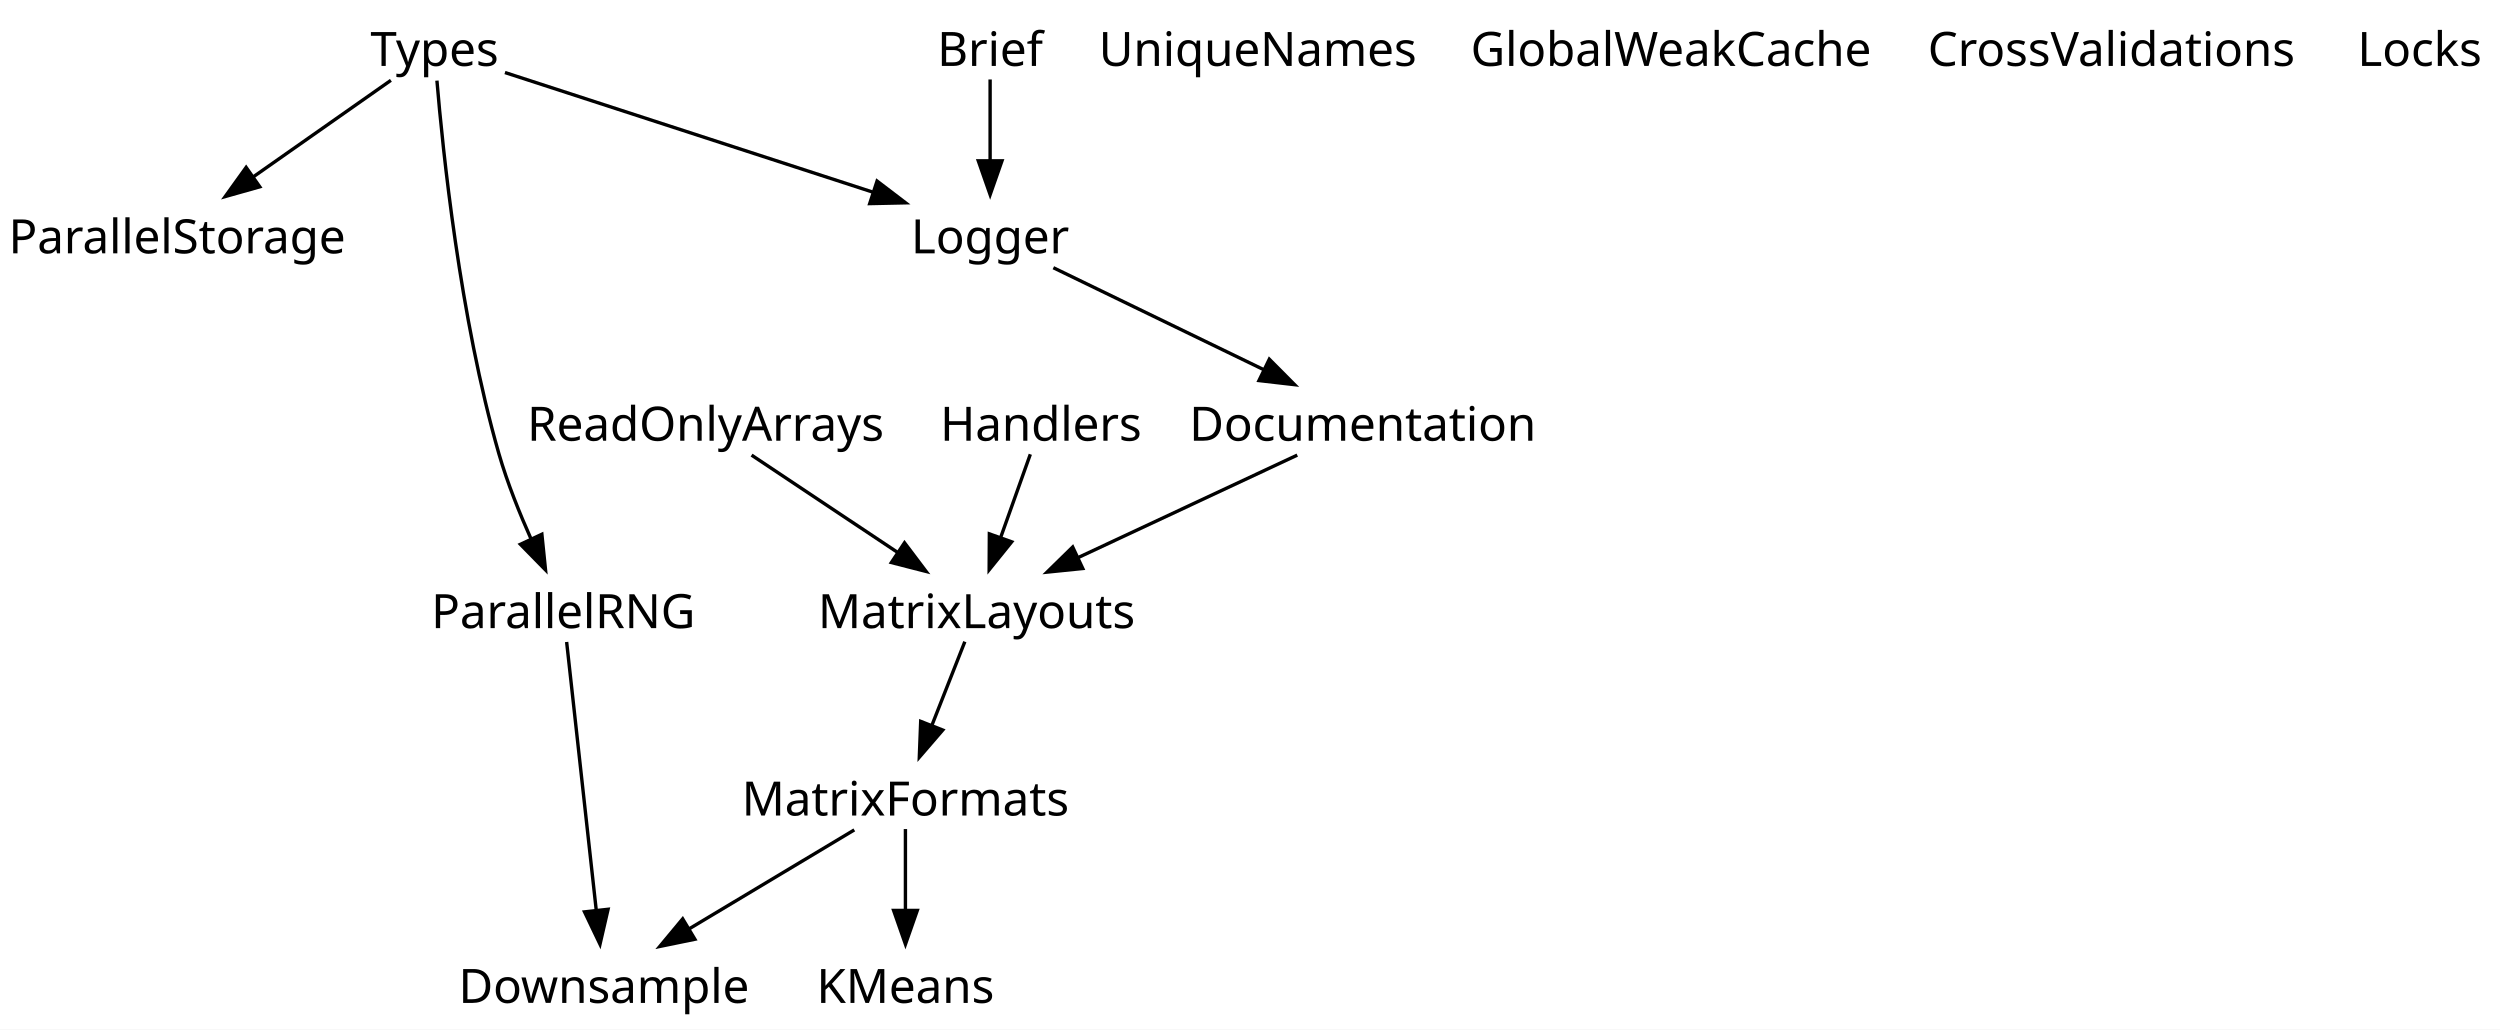
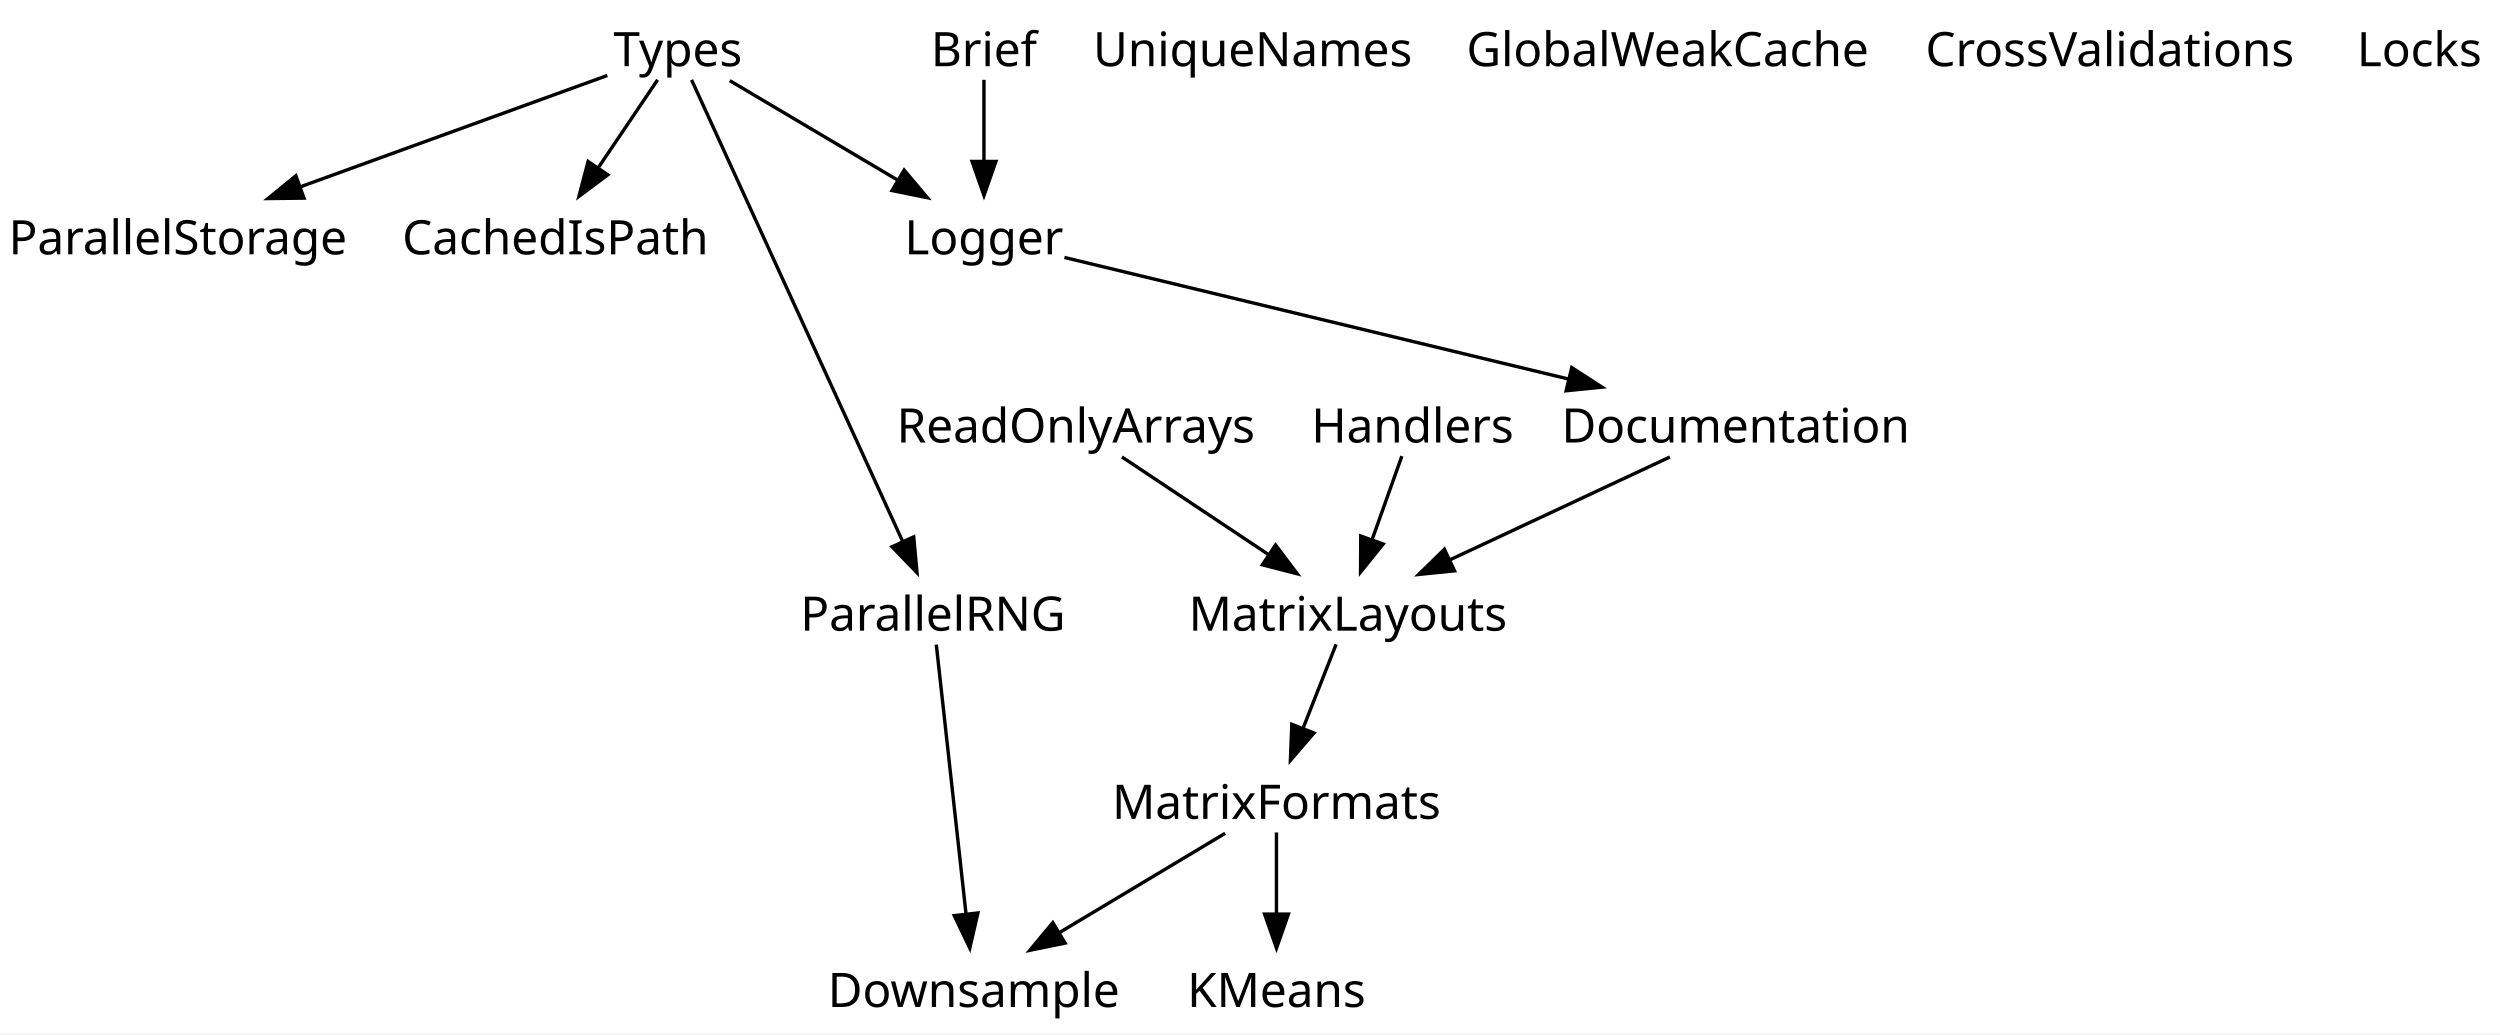
- <svg xmlns="http://www.w3.org/2000/svg" xmlns:xlink="http://www.w3.org/1999/xlink" width="738pt" height="304pt" viewBox="0.00 0.00 738.00 304.00">
+ <svg xmlns="http://www.w3.org/2000/svg" xmlns:xlink="http://www.w3.org/1999/xlink" width="735pt" height="304pt" viewBox="0.00 0.00 735.00 304.00">
  <g id="graph0" class="graph" transform="scale(1 1) rotate(0) translate(4 299.92)">
-     <polygon fill="white" stroke="none" points="-4,4 -4,-299.92 734.07,-299.92 734.07,4 -4,4" />
+     <polygon fill="white" stroke="none" points="-4,4 -4,-299.92 731.07,-299.92 731.07,4 -4,4" />
    <g id="node1" class="node">
      <g id="a_node1">
-         <a xlink:href="../read_only_arrays.html" xlink:title="ReadOnlyArrays" target="_top">
-           <polygon fill="none" stroke="white" points="256.32,-185.28 152.25,-185.28 152.25,-165.96 256.32,-165.96 256.32,-185.28" />
-           <text xml:space="preserve" text-anchor="middle" x="204.28" y="-169.82" font-family="Sans-Serif" font-size="14.00">ReadOnlyArrays</text>
+         <a xlink:href="../cached_ispath.html" xlink:title="CachedIsPath" target="_top">
+           <polygon fill="none" stroke="white" points="203.82,-240.6 114.75,-240.6 114.75,-221.28 203.82,-221.28 203.82,-240.6" />
+           <text xml:space="preserve" text-anchor="middle" x="159.28" y="-225.14" font-family="Sans-Serif" font-size="14.00">CachedIsPath</text>
        </a>
      </g>
    </g>
-     <g id="node7" class="node">
-       <g id="a_node7">
-         <a xlink:href="../matrix_layouts.html" xlink:title="MatrixLayouts" target="_top">
-           <polygon fill="none" stroke="white" points="328.82,-129.96 239.75,-129.96 239.75,-110.64 328.82,-110.64 328.82,-129.96" />
-           <text xml:space="preserve" text-anchor="middle" x="284.28" y="-114.5" font-family="Sans-Serif" font-size="14.00">MatrixLayouts</text>
+     <g id="node2" class="node">
+       <g id="a_node2">
+         <a xlink:href="../types.html" xlink:title="Types" target="_top">
+           <polygon fill="none" stroke="white" points="215.82,-295.92 174.75,-295.92 174.75,-276.6 215.82,-276.6 215.82,-295.92" />
+           <text xml:space="preserve" text-anchor="middle" x="195.28" y="-280.46" font-family="Sans-Serif" font-size="14.00">Types</text>
        </a>
      </g>
    </g>
-     <g id="edge9" class="edge">
-       <path fill="none" stroke="black" d="M217.86,-165.57C229.69,-157.69 247.12,-146.07 261.16,-136.72" />
-       <polygon fill="black" stroke="black" points="263.01,-139.69 269.39,-131.23 259.13,-133.86 263.01,-139.69" />
+     <g id="edge1" class="edge">
+       <path fill="none" stroke="black" d="M189.34,-276.46C184.57,-269.4 177.72,-259.25 171.76,-250.42" />
+       <polygon fill="black" stroke="black" points="174.7,-248.52 166.21,-242.19 168.9,-252.44 174.7,-248.52" />
    </g>
-     <g id="node2" class="node">
-       <g id="a_node2">
-         <a xlink:href="../unique_names.html" xlink:title="UniqueNames" target="_top">
-           <polygon fill="none" stroke="white" points="412.57,-295.92 322,-295.92 322,-276.6 412.57,-276.6 412.57,-295.92" />
-           <text xml:space="preserve" text-anchor="middle" x="367.28" y="-280.46" font-family="Sans-Serif" font-size="14.00">UniqueNames</text>
-         </a>
-       </g>
-     </g>
-     <g id="node3" class="node">
-       <g id="a_node3">
-         <a xlink:href="../global_weak_cache.html" xlink:title="GlobalWeakCache" target="_top">
-           <polygon fill="none" stroke="white" points="548.07,-295.92 430.5,-295.92 430.5,-276.6 548.07,-276.6 548.07,-295.92" />
-           <text xml:space="preserve" text-anchor="middle" x="489.28" y="-280.46" font-family="Sans-Serif" font-size="14.00">GlobalWeakCache</text>
-         </a>
-       </g>
-     </g>
-     <g id="node4" class="node">
-       <g id="a_node4">
+     <g id="node6" class="node">
+       <g id="a_node6">
        <a xlink:href="../parallel_storage.html" xlink:title="ParallelStorage" target="_top">
          <polygon fill="none" stroke="white" points="96.57,-240.6 0,-240.6 0,-221.28 96.57,-221.28 96.57,-240.6" />
          <text xml:space="preserve" text-anchor="middle" x="48.28" y="-225.14" font-family="Sans-Serif" font-size="14.00">ParallelStorage</text>
        </a>
      </g>
    </g>
-     <g id="node5" class="node">
-       <g id="a_node5">
-         <a xlink:href="../types.html" xlink:title="Types" target="_top">
-           <polygon fill="none" stroke="white" points="144.82,-295.92 103.75,-295.92 103.75,-276.6 144.82,-276.6 144.82,-295.92" />
-           <text xml:space="preserve" text-anchor="middle" x="124.28" y="-280.46" font-family="Sans-Serif" font-size="14.00">Types</text>
+     <g id="edge2" class="edge">
+       <path fill="none" stroke="black" d="M174.54,-277.73C151.06,-269.22 112.41,-255.2 84.05,-244.91" />
+       <polygon fill="black" stroke="black" points="85.37,-241.67 74.78,-241.55 82.99,-248.25 85.37,-241.67" />
+     </g>
+     <g id="node11" class="node">
+       <g id="a_node11">
+         <a xlink:href="../logger.html" xlink:title="Logger" target="_top">
+           <polygon fill="none" stroke="white" points="308.44,-240.6 262.12,-240.6 262.12,-221.28 308.44,-221.28 308.44,-240.6" />
+           <text xml:space="preserve" text-anchor="middle" x="285.28" y="-225.14" font-family="Sans-Serif" font-size="14.00">Logger</text>
        </a>
      </g>
    </g>
-     <g id="edge1" class="edge">
-       <path fill="none" stroke="black" d="M111.39,-276.21C100.26,-268.4 83.91,-256.93 70.65,-247.63" />
-       <polygon fill="black" stroke="black" points="72.68,-244.78 62.48,-241.9 68.66,-250.51 72.68,-244.78" />
+     <g id="edge6" class="edge">
+       <path fill="none" stroke="black" d="M210.55,-276.21C224.13,-268.17 244.24,-256.26 260.18,-246.81" />
+       <polygon fill="black" stroke="black" points="261.82,-249.91 268.64,-241.8 258.25,-243.89 261.82,-249.91" />
+     </g>
+     <g id="node13" class="node">
+       <g id="a_node13">
+         <a xlink:href="../parallel_rng.html" xlink:title="ParallelRNG" target="_top">
+           <polygon fill="none" stroke="white" points="310.32,-129.96 230.25,-129.96 230.25,-110.64 310.32,-110.64 310.32,-129.96" />
+           <text xml:space="preserve" text-anchor="middle" x="270.28" y="-114.5" font-family="Sans-Serif" font-size="14.00">ParallelRNG</text>
+         </a>
+       </g>
+     </g>
+     <g id="edge7" class="edge">
+       <path fill="none" stroke="black" d="M199.32,-276.44C211.02,-250.87 245.17,-176.2 261.45,-140.6" />
+       <polygon fill="black" stroke="black" points="264.63,-142.08 265.6,-131.54 258.26,-139.17 264.63,-142.08" />
+     </g>
+     <g id="node3" class="node">
+       <g id="a_node3">
+         <a xlink:href="../read_only_arrays.html" xlink:title="ReadOnlyArrays" target="_top">
+           <polygon fill="none" stroke="white" points="364.32,-185.28 260.25,-185.28 260.25,-165.96 364.32,-165.96 364.32,-185.28" />
+           <text xml:space="preserve" text-anchor="middle" x="312.28" y="-169.82" font-family="Sans-Serif" font-size="14.00">ReadOnlyArrays</text>
+         </a>
+       </g>
+     </g>
+     <g id="node8" class="node">
+       <g id="a_node8">
+         <a xlink:href="../matrix_layouts.html" xlink:title="MatrixLayouts" target="_top">
+           <polygon fill="none" stroke="white" points="436.82,-129.96 347.75,-129.96 347.75,-110.64 436.82,-110.64 436.82,-129.96" />
+           <text xml:space="preserve" text-anchor="middle" x="392.28" y="-114.5" font-family="Sans-Serif" font-size="14.00">MatrixLayouts</text>
+         </a>
+       </g>
+     </g>
+     <g id="edge10" class="edge">
+       <path fill="none" stroke="black" d="M325.86,-165.57C337.69,-157.69 355.12,-146.07 369.16,-136.72" />
+       <polygon fill="black" stroke="black" points="371.01,-139.69 377.39,-131.23 367.13,-133.86 371.01,-139.69" />
+     </g>
+     <g id="node4" class="node">
+       <g id="a_node4">
+         <a xlink:href="../unique_names.html" xlink:title="UniqueNames" target="_top">
+           <polygon fill="none" stroke="white" points="409.57,-295.92 319,-295.92 319,-276.6 409.57,-276.6 409.57,-295.92" />
+           <text xml:space="preserve" text-anchor="middle" x="364.28" y="-280.46" font-family="Sans-Serif" font-size="14.00">UniqueNames</text>
+         </a>
+       </g>
+     </g>
+     <g id="node5" class="node">
+       <g id="a_node5">
+         <a xlink:href="../global_weak_cache.html" xlink:title="GlobalWeakCache" target="_top">
+           <polygon fill="none" stroke="white" points="545.07,-295.92 427.5,-295.92 427.5,-276.6 545.07,-276.6 545.07,-295.92" />
+           <text xml:space="preserve" text-anchor="middle" x="486.28" y="-280.46" font-family="Sans-Serif" font-size="14.00">GlobalWeakCache</text>
+         </a>
+       </g>
+     </g>
+     <g id="node7" class="node">
+       <g id="a_node7">
+         <a xlink:href="../matrix_formats.html" xlink:title="MatrixFormats" target="_top">
+           <polygon fill="none" stroke="white" points="417.32,-74.64 325.25,-74.64 325.25,-55.32 417.32,-55.32 417.32,-74.64" />
+           <text xml:space="preserve" text-anchor="middle" x="371.28" y="-59.18" font-family="Sans-Serif" font-size="14.00">MatrixFormats</text>
+         </a>
+       </g>
    </g>
    <g id="node10" class="node">
      <g id="a_node10">
-         <a xlink:href="../logger.html" xlink:title="Logger" target="_top">
-           <polygon fill="none" stroke="white" points="311.44,-240.6 265.12,-240.6 265.12,-221.28 311.44,-221.28 311.44,-240.6" />
-           <text xml:space="preserve" text-anchor="middle" x="288.28" y="-225.14" font-family="Sans-Serif" font-size="14.00">Logger</text>
+         <a xlink:href="../kmeans.html" xlink:title="KMeans" target="_top">
+           <polygon fill="none" stroke="white" points="398.57,-19.32 344,-19.32 344,0 398.57,0 398.57,-19.32" />
+           <text xml:space="preserve" text-anchor="middle" x="371.28" y="-3.86" font-family="Sans-Serif" font-size="14.00">KMeans</text>
+         </a>
+       </g>
+     </g>
+     <g id="edge4" class="edge">
+       <path fill="none" stroke="black" d="M371.28,-55.18C371.28,-48.58 371.28,-39.28 371.28,-30.89" />
+       <polygon fill="black" stroke="black" points="374.79,-31.17 371.29,-21.17 367.79,-31.17 374.79,-31.17" />
+     </g>
+     <g id="node17" class="node">
+       <g id="a_node17">
+         <a xlink:href="../downsample.html" xlink:title="Downsample" target="_top">
+           <polygon fill="none" stroke="white" points="323.82,-19.32 240.75,-19.32 240.75,0 323.82,0 323.82,-19.32" />
+           <text xml:space="preserve" text-anchor="middle" x="282.28" y="-3.86" font-family="Sans-Serif" font-size="14.00">Downsample</text>
+         </a>
+       </g>
+     </g>
+     <g id="edge13" class="edge">
+       <path fill="none" stroke="black" d="M356.19,-54.93C342.76,-46.89 322.87,-34.98 307.11,-25.53" />
+       <polygon fill="black" stroke="black" points="309.13,-22.66 298.76,-20.53 305.53,-28.67 309.13,-22.66" />
+     </g>
+     <g id="edge3" class="edge">
+       <path fill="none" stroke="black" d="M388.82,-110.5C386.16,-103.74 382.39,-94.17 379.02,-85.62" />
+       <polygon fill="black" stroke="black" points="382.3,-84.41 375.38,-76.38 375.79,-86.97 382.3,-84.41" />
+     </g>
+     <g id="node9" class="node">
+       <g id="a_node9">
+         <a xlink:href="../cross_validations.html" xlink:title="CrossValidations" target="_top">
+           <polygon fill="none" stroke="white" points="669.07,-295.92 563.5,-295.92 563.5,-276.6 669.07,-276.6 669.07,-295.92" />
+           <text xml:space="preserve" text-anchor="middle" x="616.28" y="-280.46" font-family="Sans-Serif" font-size="14.00">CrossValidations</text>
+         </a>
+       </g>
+     </g>
+     <g id="node16" class="node">
+       <g id="a_node16">
+         <a xlink:href="../documentation.html" xlink:title="Documentation" target="_top">
+           <polygon fill="none" stroke="white" points="554.19,-185.28 458.38,-185.28 458.38,-165.96 554.19,-165.96 554.19,-185.28" />
+           <text xml:space="preserve" text-anchor="middle" x="506.28" y="-169.82" font-family="Sans-Serif" font-size="14.00">Documentation</text>
+         </a>
+       </g>
+     </g>
+     <g id="edge8" class="edge">
+       <path fill="none" stroke="black" d="M308.94,-224.23C344.22,-215.72 411.42,-199.51 457.52,-188.39" />
+       <polygon fill="black" stroke="black" points="458.09,-191.85 466.99,-186.1 456.45,-185.04 458.09,-191.85" />
+     </g>
+     <g id="node12" class="node">
+       <g id="a_node12">
+         <a xlink:href="../brief.html" xlink:title="Brief" target="_top">
+           <polygon fill="none" stroke="white" points="301.32,-295.92 269.25,-295.92 269.25,-276.6 301.32,-276.6 301.32,-295.92" />
+           <text xml:space="preserve" text-anchor="middle" x="285.28" y="-280.46" font-family="Sans-Serif" font-size="14.00">Brief</text>
        </a>
      </g>
    </g>
    <g id="edge5" class="edge">
-       <path fill="none" stroke="black" d="M145.06,-278.51C172.43,-269.61 220.94,-253.83 253.85,-243.14" />
-       <polygon fill="black" stroke="black" points="254.91,-246.47 263.33,-240.05 252.74,-239.82 254.91,-246.47" />
-     </g>
-     <g id="node12" class="node">
-       <g id="a_node12">
-         <a xlink:href="../parallel_rng.html" xlink:title="ParallelRNG" target="_top">
-           <polygon fill="none" stroke="white" points="202.32,-129.96 122.25,-129.96 122.25,-110.64 202.32,-110.64 202.32,-129.96" />
-           <text xml:space="preserve" text-anchor="middle" x="162.28" y="-114.5" font-family="Sans-Serif" font-size="14.00">ParallelRNG</text>
-         </a>
-       </g>
-     </g>
-     <g id="edge6" class="edge">
-       <path fill="none" stroke="black" d="M124.98,-276.12C126.67,-255.91 131.75,-206.07 143.28,-165.96 145.76,-157.36 149.45,-148.22 152.92,-140.46" />
-       <polygon fill="black" stroke="black" points="155.96,-142.21 157.04,-131.67 149.62,-139.24 155.96,-142.21" />
-     </g>
-     <g id="node6" class="node">
-       <g id="a_node6">
-         <a xlink:href="../matrix_formats.html" xlink:title="MatrixFormats" target="_top">
-           <polygon fill="none" stroke="white" points="309.32,-74.64 217.25,-74.64 217.25,-55.32 309.32,-55.32 309.32,-74.64" />
-           <text xml:space="preserve" text-anchor="middle" x="263.28" y="-59.18" font-family="Sans-Serif" font-size="14.00">MatrixFormats</text>
-         </a>
-       </g>
-     </g>
-     <g id="node9" class="node">
-       <g id="a_node9">
-         <a xlink:href="../kmeans.html" xlink:title="KMeans" target="_top">
-           <polygon fill="none" stroke="white" points="290.57,-19.32 236,-19.32 236,0 290.57,0 290.57,-19.32" />
-           <text xml:space="preserve" text-anchor="middle" x="263.28" y="-3.86" font-family="Sans-Serif" font-size="14.00">KMeans</text>
-         </a>
-       </g>
-     </g>
-     <g id="edge3" class="edge">
-       <path fill="none" stroke="black" d="M263.28,-55.18C263.28,-48.58 263.28,-39.28 263.28,-30.89" />
-       <polygon fill="black" stroke="black" points="266.79,-31.17 263.29,-21.17 259.79,-31.17 266.79,-31.17" />
-     </g>
-     <g id="node16" class="node">
-       <g id="a_node16">
-         <a xlink:href="../downsample.html" xlink:title="Downsample" target="_top">
-           <polygon fill="none" stroke="white" points="215.82,-19.32 132.75,-19.32 132.75,0 215.82,0 215.82,-19.32" />
-           <text xml:space="preserve" text-anchor="middle" x="174.28" y="-3.86" font-family="Sans-Serif" font-size="14.00">Downsample</text>
-         </a>
-       </g>
+       <path fill="none" stroke="black" d="M285.28,-276.46C285.28,-269.86 285.28,-260.56 285.28,-252.17" />
+       <polygon fill="black" stroke="black" points="288.79,-252.45 285.29,-242.45 281.79,-252.45 288.79,-252.45" />
    </g>
    <g id="edge12" class="edge">
-       <path fill="none" stroke="black" d="M248.19,-54.93C234.76,-46.89 214.87,-34.98 199.11,-25.53" />
-       <polygon fill="black" stroke="black" points="201.13,-22.66 190.76,-20.53 197.53,-28.67 201.13,-22.66" />
+       <path fill="none" stroke="black" d="M271.27,-110.41C273.17,-93.14 277.42,-54.67 280.05,-30.88" />
+       <polygon fill="black" stroke="black" points="283.5,-31.5 281.12,-21.18 276.55,-30.73 283.5,-31.5" />
    </g>
-     <g id="edge2" class="edge">
-       <path fill="none" stroke="black" d="M280.82,-110.5C278.16,-103.74 274.39,-94.17 271.02,-85.62" />
-       <polygon fill="black" stroke="black" points="274.3,-84.41 267.38,-76.38 267.79,-86.97 274.3,-84.41" />
-     </g>
-     <g id="node8" class="node">
-       <g id="a_node8">
-         <a xlink:href="../cross_validations.html" xlink:title="CrossValidations" target="_top">
-           <polygon fill="none" stroke="white" points="672.07,-295.92 566.5,-295.92 566.5,-276.6 672.07,-276.6 672.07,-295.92" />
-           <text xml:space="preserve" text-anchor="middle" x="619.28" y="-280.46" font-family="Sans-Serif" font-size="14.00">CrossValidations</text>
+     <g id="node14" class="node">
+       <g id="a_node14">
+         <a xlink:href="../locks.html" xlink:title="Locks" target="_top">
+           <polygon fill="none" stroke="white" points="727.07,-295.92 687.5,-295.92 687.5,-276.6 727.07,-276.6 727.07,-295.92" />
+           <text xml:space="preserve" text-anchor="middle" x="707.28" y="-280.46" font-family="Sans-Serif" font-size="14.00">Locks</text>
        </a>
      </g>
    </g>
    <g id="node15" class="node">
      <g id="a_node15">
-         <a xlink:href="../documentation.html" xlink:title="Documentation" target="_top">
-           <polygon fill="none" stroke="white" points="446.19,-185.28 350.38,-185.28 350.38,-165.96 446.19,-165.96 446.19,-185.28" />
-           <text xml:space="preserve" text-anchor="middle" x="398.28" y="-169.82" font-family="Sans-Serif" font-size="14.00">Documentation</text>
+         <a xlink:href="../handlers.html" xlink:title="Handlers" target="_top">
+           <polygon fill="none" stroke="white" points="440.44,-185.28 382.12,-185.28 382.12,-165.96 440.44,-165.96 440.44,-185.28" />
+           <text xml:space="preserve" text-anchor="middle" x="411.28" y="-169.82" font-family="Sans-Serif" font-size="14.00">Handlers</text>
        </a>
      </g>
    </g>
-     <g id="edge7" class="edge">
-       <path fill="none" stroke="black" d="M306.95,-220.89C324.01,-212.62 349.53,-200.25 369.26,-190.69" />
-       <polygon fill="black" stroke="black" points="370.7,-193.88 378.17,-186.37 367.65,-187.58 370.7,-193.88" />
+     <g id="edge11" class="edge">
+       <path fill="none" stroke="black" d="M408.15,-165.82C405.74,-159.06 402.33,-149.49 399.28,-140.94" />
+       <polygon fill="black" stroke="black" points="402.65,-139.97 396,-131.72 396.06,-142.32 402.65,-139.97" />
    </g>
-     <g id="node11" class="node">
-       <g id="a_node11">
-         <a xlink:href="../brief.html" xlink:title="Brief" target="_top">
-           <polygon fill="none" stroke="white" points="304.32,-295.92 272.25,-295.92 272.25,-276.6 304.32,-276.6 304.32,-295.92" />
-           <text xml:space="preserve" text-anchor="middle" x="288.28" y="-280.46" font-family="Sans-Serif" font-size="14.00">Brief</text>
-         </a>
-       </g>
-     </g>
-     <g id="edge4" class="edge">
-       <path fill="none" stroke="black" d="M288.28,-276.46C288.28,-269.86 288.28,-260.56 288.28,-252.17" />
-       <polygon fill="black" stroke="black" points="291.79,-252.45 288.29,-242.45 284.79,-252.45 291.79,-252.45" />
-     </g>
-     <g id="edge11" class="edge">
-       <path fill="none" stroke="black" d="M163.27,-110.41C165.17,-93.14 169.42,-54.67 172.05,-30.88" />
-       <polygon fill="black" stroke="black" points="175.5,-31.5 173.12,-21.18 168.55,-30.73 175.5,-31.5" />
-     </g>
-     <g id="node13" class="node">
-       <g id="a_node13">
-         <a xlink:href="../locks.html" xlink:title="Locks" target="_top">
-           <polygon fill="none" stroke="white" points="730.07,-295.92 690.5,-295.92 690.5,-276.6 730.07,-276.6 730.07,-295.92" />
-           <text xml:space="preserve" text-anchor="middle" x="710.28" y="-280.46" font-family="Sans-Serif" font-size="14.00">Locks</text>
-         </a>
-       </g>
-     </g>
-     <g id="node14" class="node">
-       <g id="a_node14">
-         <a xlink:href="../handlers.html" xlink:title="Handlers" target="_top">
-           <polygon fill="none" stroke="white" points="332.44,-185.28 274.12,-185.28 274.12,-165.96 332.44,-165.96 332.44,-185.28" />
-           <text xml:space="preserve" text-anchor="middle" x="303.28" y="-169.82" font-family="Sans-Serif" font-size="14.00">Handlers</text>
-         </a>
-       </g>
-     </g>
-     <g id="edge10" class="edge">
-       <path fill="none" stroke="black" d="M300.15,-165.82C297.74,-159.06 294.33,-149.49 291.28,-140.94" />
-       <polygon fill="black" stroke="black" points="294.65,-139.97 288,-131.72 288.06,-142.32 294.65,-139.97" />
-     </g>
-     <g id="edge8" class="edge">
-       <path fill="none" stroke="black" d="M378.95,-165.57C361.18,-157.26 334.57,-144.82 314.08,-135.24" />
-       <polygon fill="black" stroke="black" points="315.63,-132.1 305.09,-131.03 312.66,-138.44 315.63,-132.1" />
+     <g id="edge9" class="edge">
+       <path fill="none" stroke="black" d="M486.95,-165.57C469.18,-157.26 442.57,-144.82 422.08,-135.24" />
+       <polygon fill="black" stroke="black" points="423.63,-132.1 413.09,-131.03 420.66,-138.44 423.63,-132.1" />
    </g>
  </g>
</svg>
